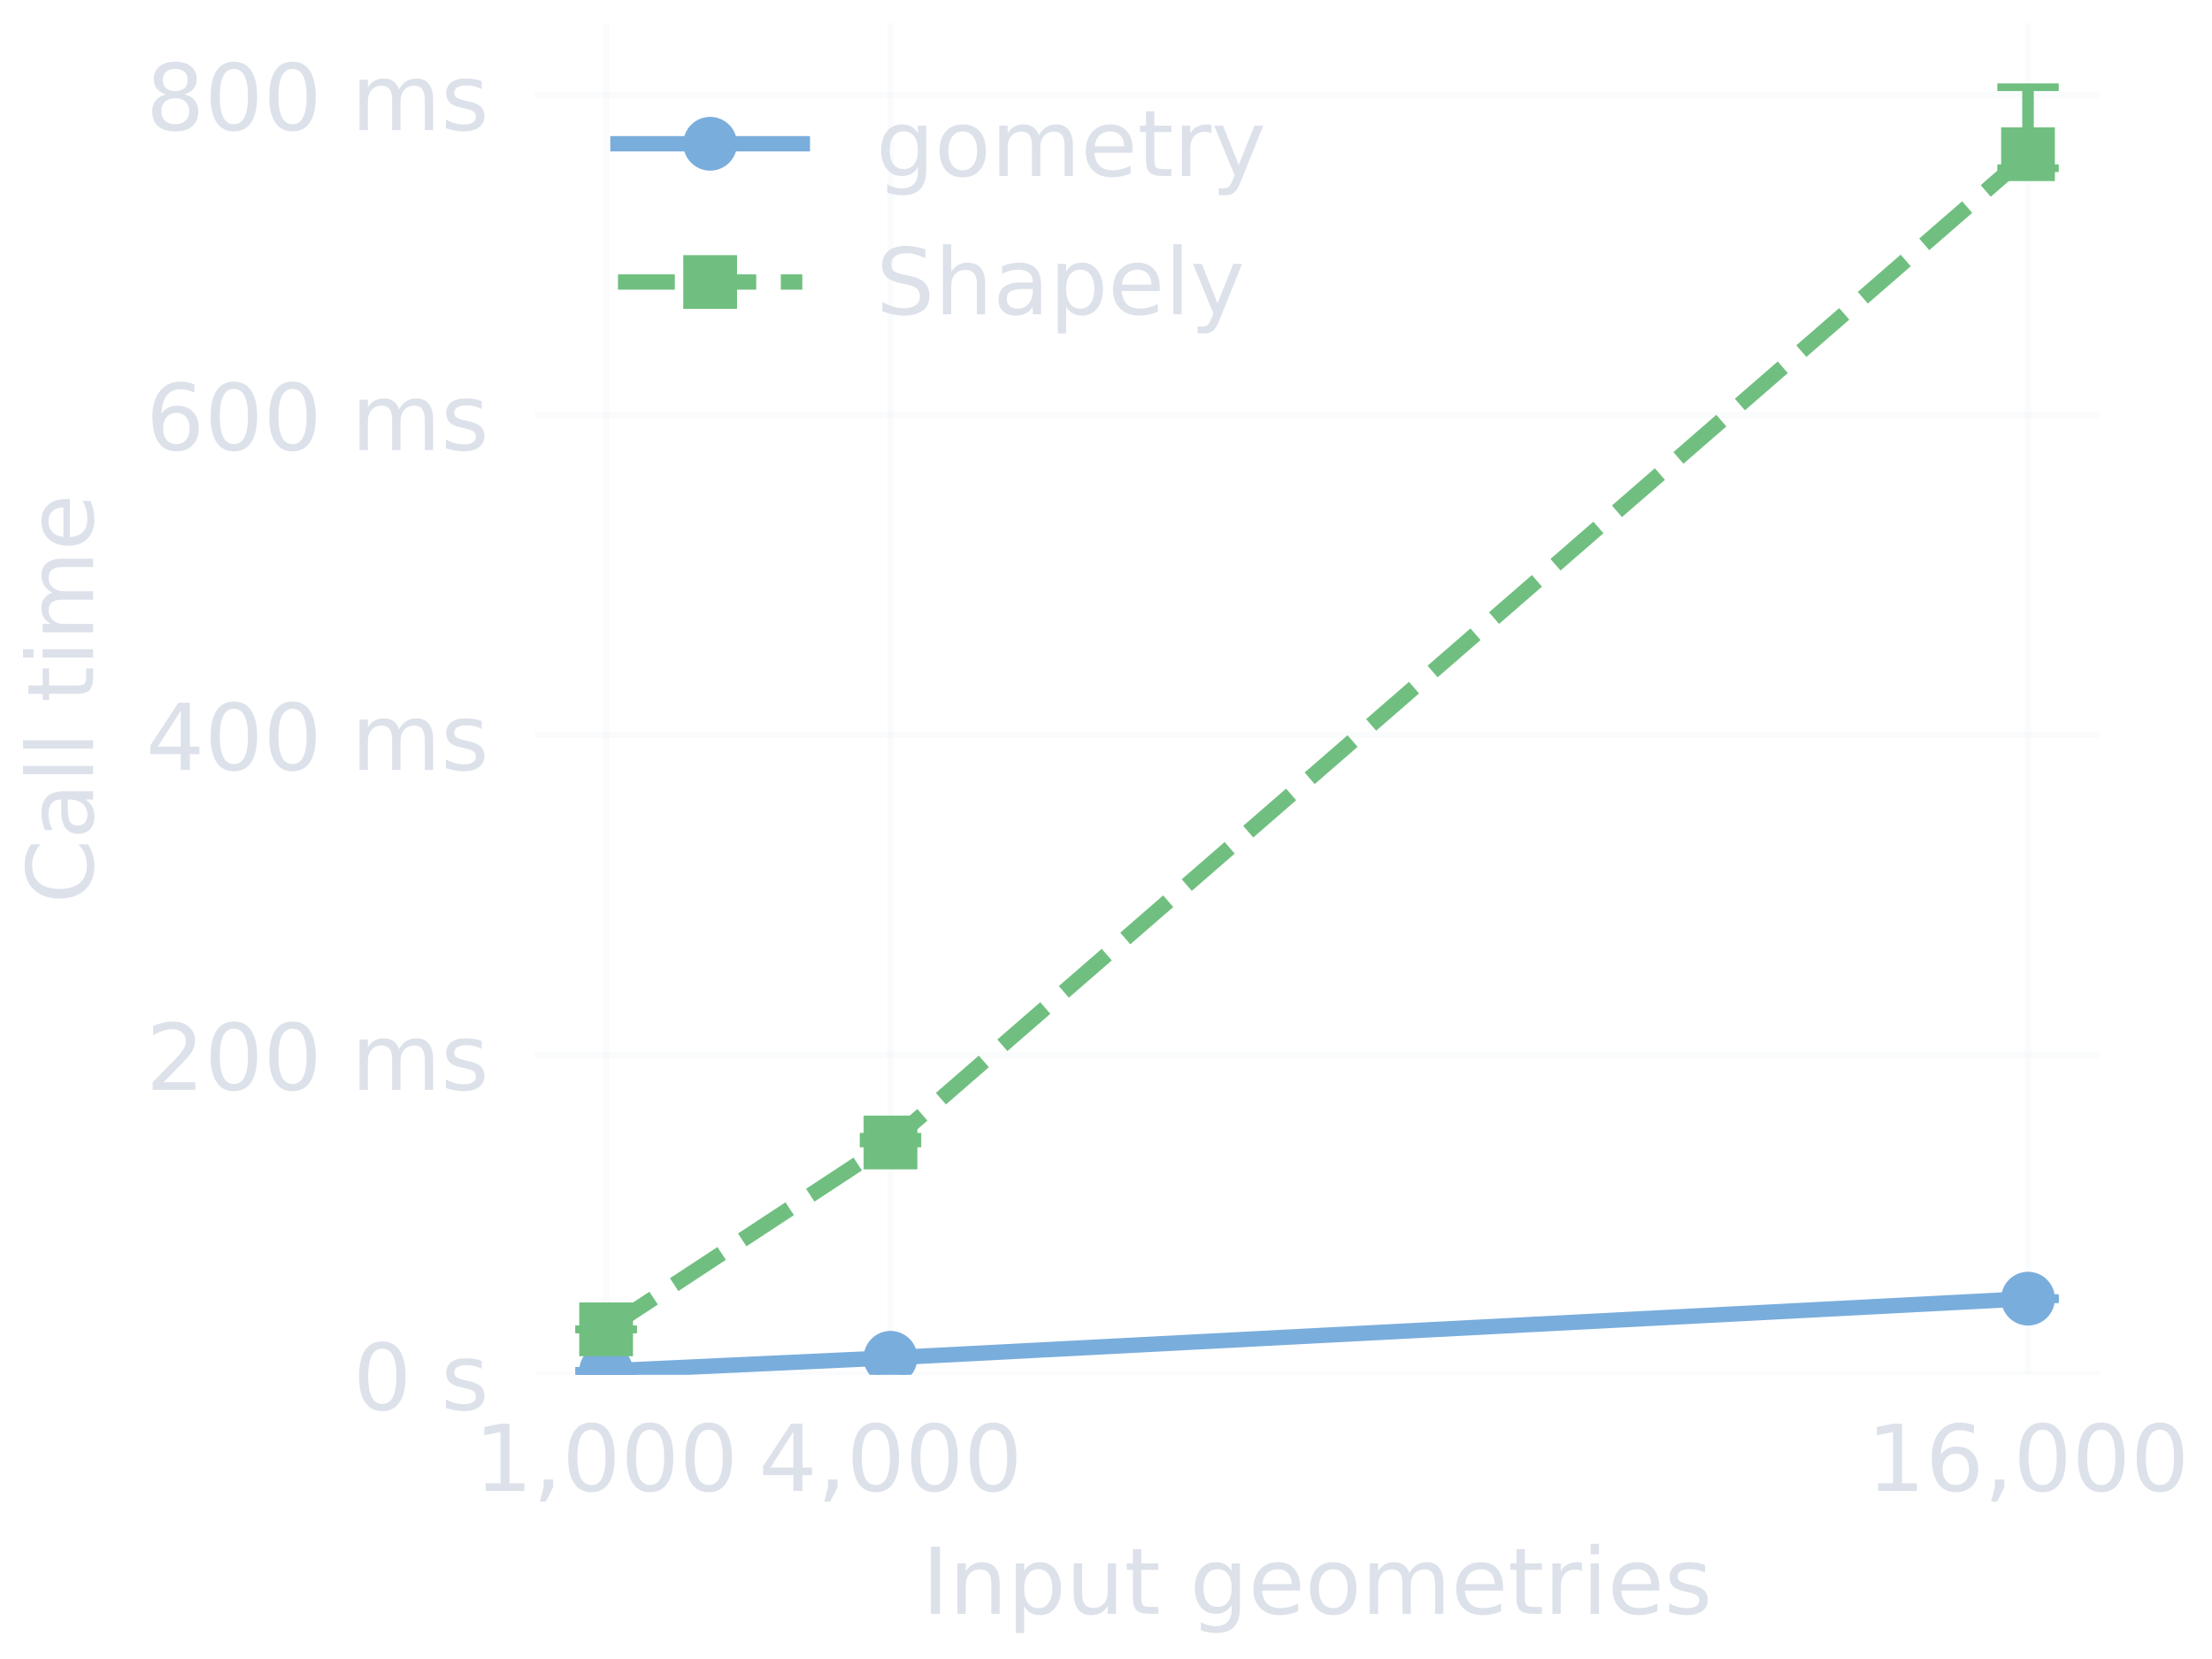
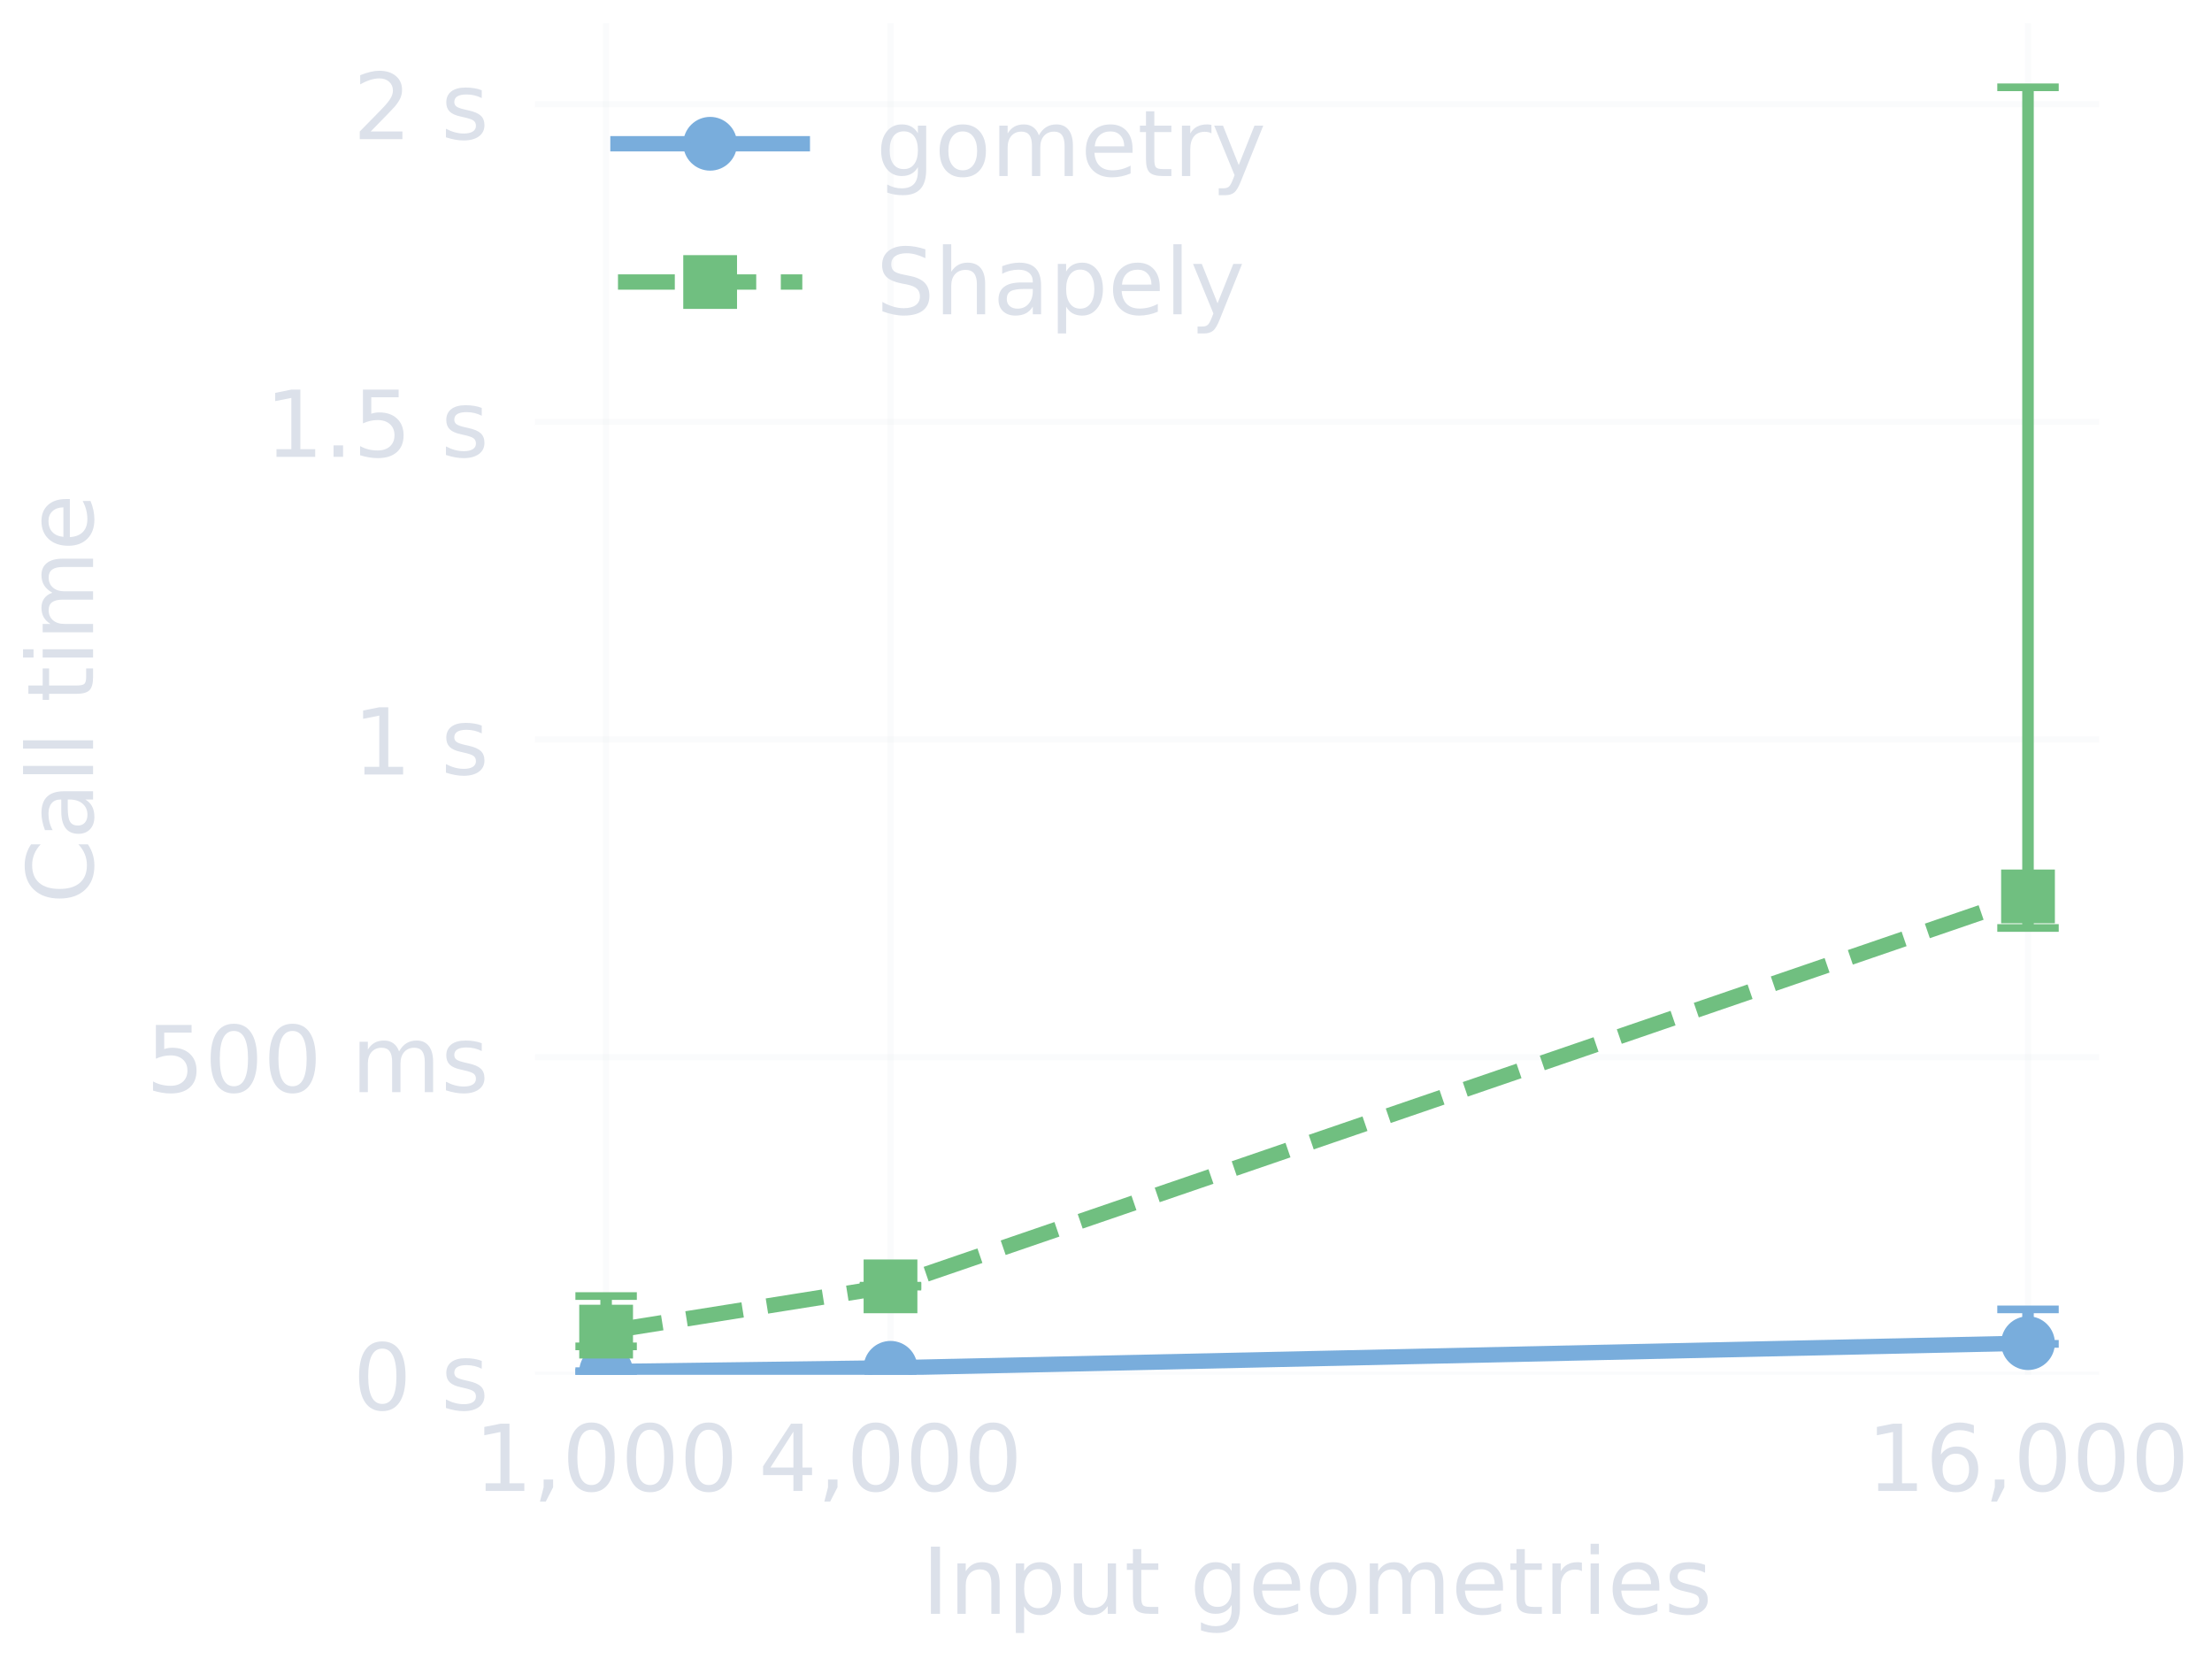
<svg xmlns="http://www.w3.org/2000/svg" xmlns:xlink="http://www.w3.org/1999/xlink" width="288pt" height="216pt" viewBox="0 0 288 216" version="1.1">
  <defs>
    <style type="text/css">*{stroke-linejoin: round; stroke-linecap: butt}</style>
  </defs>
  <g id="figure_1">
    <g id="patch_1">
      <path d="M 0 216 L 288 216 L 288 0 L 0 0 L 0 216 z " style="fill: none" />
    </g>
    <g id="axes_1">
      <g id="patch_2">
        <path d="M 69.66 178.999 L 273.3 178.999 L 273.3 3 L 69.66 3 L 69.66 178.999 z " style="fill: none" />
      </g>
      <g id="matplotlib.axis_1">
        <g id="xtick_1">
          <g id="line2d_1">
            <path d="M 78.916 178.999 L 78.916 3 " clip-path="url(#p5478504108)" style="fill: none; stroke: #dce1ea; stroke-opacity: 0.16; stroke-width: 0.8; stroke-linecap: square" />
          </g>
          <g id="line2d_2" />
          <g id="text_1">
            <g style="fill: #dce1ea" transform="translate(61.73944 194.116) scale(0.12 -0.12)">
              <defs>
                <path id="DejaVuSans-14" d="M 794 531 L 1825 531 L 1825 4091 L 703 3866 L 703 4441 L 1819 4666 L 2450 4666 L 2450 531 L 3481 531 L 3481 0 L 794 0 L 794 531 z " transform="scale(0.015625)" />
                <path id="DejaVuSans-f" d="M 750 794 L 1409 794 L 1409 256 L 897 -744 L 494 -744 L 750 256 L 750 794 z " transform="scale(0.015625)" />
                <path id="DejaVuSans-13" d="M 2034 4250 Q 1547 4250 1301 3770 Q 1056 3291 1056 2328 Q 1056 1369 1301 889 Q 1547 409 2034 409 Q 2525 409 2770 889 Q 3016 1369 3016 2328 Q 3016 3291 2770 3770 Q 2525 4250 2034 4250 z M 2034 4750 Q 2819 4750 3233 4129 Q 3647 3509 3647 2328 Q 3647 1150 3233 529 Q 2819 -91 2034 -91 Q 1250 -91 836 529 Q 422 1150 422 2328 Q 422 3509 836 4129 Q 1250 4750 2034 4750 z " transform="scale(0.015625)" />
              </defs>
              <use xlink:href="#DejaVuSans-14" />
              <use xlink:href="#DejaVuSans-f" transform="translate(63.625 0)" />
              <use xlink:href="#DejaVuSans-13" transform="translate(95.40625 0)" />
              <use xlink:href="#DejaVuSans-13" transform="translate(159.0312 0)" />
              <use xlink:href="#DejaVuSans-13" transform="translate(222.6562 0)" />
            </g>
          </g>
        </g>
        <g id="xtick_2">
          <g id="line2d_3">
            <path d="M 115.942 178.999 L 115.942 3 " clip-path="url(#p5478504108)" style="fill: none; stroke: #dce1ea; stroke-opacity: 0.16; stroke-width: 0.8; stroke-linecap: square" />
          </g>
          <g id="line2d_4" />
          <g id="text_2">
            <g style="fill: #dce1ea" transform="translate(98.76498 194.116) scale(0.12 -0.12)">
              <defs>
                <path id="DejaVuSans-17" d="M 2419 4116 L 825 1625 L 2419 1625 L 2419 4116 z M 2253 4666 L 3047 4666 L 3047 1625 L 3713 1625 L 3713 1100 L 3047 1100 L 3047 0 L 2419 0 L 2419 1100 L 313 1100 L 313 1709 L 2253 4666 z " transform="scale(0.015625)" />
              </defs>
              <use xlink:href="#DejaVuSans-17" />
              <use xlink:href="#DejaVuSans-f" transform="translate(63.625 0)" />
              <use xlink:href="#DejaVuSans-13" transform="translate(95.40625 0)" />
              <use xlink:href="#DejaVuSans-13" transform="translate(159.0312 0)" />
              <use xlink:href="#DejaVuSans-13" transform="translate(222.6562 0)" />
            </g>
          </g>
        </g>
        <g id="xtick_3">
          <g id="line2d_5">
            <path d="M 264.044 178.999 L 264.044 3 " clip-path="url(#p5478504108)" style="fill: none; stroke: #dce1ea; stroke-opacity: 0.16; stroke-width: 0.8; stroke-linecap: square" />
          </g>
          <g id="line2d_6" />
          <g id="text_3">
            <g style="fill: #dce1ea" transform="translate(243.0497 194.116) scale(0.12 -0.12)">
              <defs>
                <path id="DejaVuSans-19" d="M 2113 2584 Q 1688 2584 1439 2293 Q 1191 2003 1191 1497 Q 1191 994 1439 701 Q 1688 409 2113 409 Q 2538 409 2786 701 Q 3034 994 3034 1497 Q 3034 2003 2786 2293 Q 2538 2584 2113 2584 z M 3366 4563 L 3366 3988 Q 3128 4100 2886 4159 Q 2644 4219 2406 4219 Q 1781 4219 1451 3797 Q 1122 3375 1075 2522 Q 1259 2794 1537 2939 Q 1816 3084 2150 3084 Q 2853 3084 3261 2657 Q 3669 2231 3669 1497 Q 3669 778 3244 343 Q 2819 -91 2113 -91 Q 1303 -91 875 529 Q 447 1150 447 2328 Q 447 3434 972 4092 Q 1497 4750 2381 4750 Q 2619 4750 2861 4703 Q 3103 4656 3366 4563 z " transform="scale(0.015625)" />
              </defs>
              <use xlink:href="#DejaVuSans-14" />
              <use xlink:href="#DejaVuSans-19" transform="translate(63.625 0)" />
              <use xlink:href="#DejaVuSans-f" transform="translate(127.25 0)" />
              <use xlink:href="#DejaVuSans-13" transform="translate(159.0312 0)" />
              <use xlink:href="#DejaVuSans-13" transform="translate(222.6562 0)" />
              <use xlink:href="#DejaVuSans-13" transform="translate(286.2812 0)" />
            </g>
          </g>
        </g>
        <g id="text_4">
          <g style="fill: #dce1ea" transform="translate(120.0255 210.1169) scale(0.12 -0.12)">
            <defs>
              <path id="DejaVuSans-2c" d="M 628 4666 L 1259 4666 L 1259 0 L 628 0 L 628 4666 z " transform="scale(0.015625)" />
              <path id="DejaVuSans-51" d="M 3513 2113 L 3513 0 L 2938 0 L 2938 2094 Q 2938 2591 2744 2837 Q 2550 3084 2163 3084 Q 1697 3084 1428 2787 Q 1159 2491 1159 1978 L 1159 0 L 581 0 L 581 3500 L 1159 3500 L 1159 2956 Q 1366 3272 1645 3428 Q 1925 3584 2291 3584 Q 2894 3584 3203 3211 Q 3513 2838 3513 2113 z " transform="scale(0.015625)" />
              <path id="DejaVuSans-53" d="M 1159 525 L 1159 -1331 L 581 -1331 L 581 3500 L 1159 3500 L 1159 2969 Q 1341 3281 1617 3432 Q 1894 3584 2278 3584 Q 2916 3584 3314 3078 Q 3713 2572 3713 1747 Q 3713 922 3314 415 Q 2916 -91 2278 -91 Q 1894 -91 1617 61 Q 1341 213 1159 525 z M 3116 1747 Q 3116 2381 2855 2742 Q 2594 3103 2138 3103 Q 1681 3103 1420 2742 Q 1159 2381 1159 1747 Q 1159 1113 1420 752 Q 1681 391 2138 391 Q 2594 391 2855 752 Q 3116 1113 3116 1747 z " transform="scale(0.015625)" />
              <path id="DejaVuSans-58" d="M 544 1381 L 544 3500 L 1119 3500 L 1119 1403 Q 1119 906 1312 657 Q 1506 409 1894 409 Q 2359 409 2629 706 Q 2900 1003 2900 1516 L 2900 3500 L 3475 3500 L 3475 0 L 2900 0 L 2900 538 Q 2691 219 2414 64 Q 2138 -91 1772 -91 Q 1169 -91 856 284 Q 544 659 544 1381 z M 1991 3584 L 1991 3584 z " transform="scale(0.015625)" />
              <path id="DejaVuSans-57" d="M 1172 4494 L 1172 3500 L 2356 3500 L 2356 3053 L 1172 3053 L 1172 1153 Q 1172 725 1289 603 Q 1406 481 1766 481 L 2356 481 L 2356 0 L 1766 0 Q 1100 0 847 248 Q 594 497 594 1153 L 594 3053 L 172 3053 L 172 3500 L 594 3500 L 594 4494 L 1172 4494 z " transform="scale(0.015625)" />
              <path id="DejaVuSans-3" transform="scale(0.015625)" />
              <path id="DejaVuSans-4a" d="M 2906 1791 Q 2906 2416 2648 2759 Q 2391 3103 1925 3103 Q 1463 3103 1205 2759 Q 947 2416 947 1791 Q 947 1169 1205 825 Q 1463 481 1925 481 Q 2391 481 2648 825 Q 2906 1169 2906 1791 z M 3481 434 Q 3481 -459 3084 -895 Q 2688 -1331 1869 -1331 Q 1566 -1331 1297 -1286 Q 1028 -1241 775 -1147 L 775 -588 Q 1028 -725 1275 -790 Q 1522 -856 1778 -856 Q 2344 -856 2625 -561 Q 2906 -266 2906 331 L 2906 616 Q 2728 306 2450 153 Q 2172 0 1784 0 Q 1141 0 747 490 Q 353 981 353 1791 Q 353 2603 747 3093 Q 1141 3584 1784 3584 Q 2172 3584 2450 3431 Q 2728 3278 2906 2969 L 2906 3500 L 3481 3500 L 3481 434 z " transform="scale(0.015625)" />
              <path id="DejaVuSans-48" d="M 3597 1894 L 3597 1613 L 953 1613 Q 991 1019 1311 708 Q 1631 397 2203 397 Q 2534 397 2845 478 Q 3156 559 3463 722 L 3463 178 Q 3153 47 2828 -22 Q 2503 -91 2169 -91 Q 1331 -91 842 396 Q 353 884 353 1716 Q 353 2575 817 3079 Q 1281 3584 2069 3584 Q 2775 3584 3186 3129 Q 3597 2675 3597 1894 z M 3022 2063 Q 3016 2534 2758 2815 Q 2500 3097 2075 3097 Q 1594 3097 1305 2825 Q 1016 2553 972 2059 L 3022 2063 z " transform="scale(0.015625)" />
              <path id="DejaVuSans-52" d="M 1959 3097 Q 1497 3097 1228 2736 Q 959 2375 959 1747 Q 959 1119 1226 758 Q 1494 397 1959 397 Q 2419 397 2687 759 Q 2956 1122 2956 1747 Q 2956 2369 2687 2733 Q 2419 3097 1959 3097 z M 1959 3584 Q 2709 3584 3137 3096 Q 3566 2609 3566 1747 Q 3566 888 3137 398 Q 2709 -91 1959 -91 Q 1206 -91 779 398 Q 353 888 353 1747 Q 353 2609 779 3096 Q 1206 3584 1959 3584 z " transform="scale(0.015625)" />
              <path id="DejaVuSans-50" d="M 3328 2828 Q 3544 3216 3844 3400 Q 4144 3584 4550 3584 Q 5097 3584 5394 3201 Q 5691 2819 5691 2113 L 5691 0 L 5113 0 L 5113 2094 Q 5113 2597 4934 2840 Q 4756 3084 4391 3084 Q 3944 3084 3684 2787 Q 3425 2491 3425 1978 L 3425 0 L 2847 0 L 2847 2094 Q 2847 2600 2669 2842 Q 2491 3084 2119 3084 Q 1678 3084 1418 2786 Q 1159 2488 1159 1978 L 1159 0 L 581 0 L 581 3500 L 1159 3500 L 1159 2956 Q 1356 3278 1631 3431 Q 1906 3584 2284 3584 Q 2666 3584 2933 3390 Q 3200 3197 3328 2828 z " transform="scale(0.015625)" />
              <path id="DejaVuSans-55" d="M 2631 2963 Q 2534 3019 2420 3045 Q 2306 3072 2169 3072 Q 1681 3072 1420 2755 Q 1159 2438 1159 1844 L 1159 0 L 581 0 L 581 3500 L 1159 3500 L 1159 2956 Q 1341 3275 1631 3429 Q 1922 3584 2338 3584 Q 2397 3584 2469 3576 Q 2541 3569 2628 3553 L 2631 2963 z " transform="scale(0.015625)" />
              <path id="DejaVuSans-4c" d="M 603 3500 L 1178 3500 L 1178 0 L 603 0 L 603 3500 z M 603 4863 L 1178 4863 L 1178 4134 L 603 4134 L 603 4863 z " transform="scale(0.015625)" />
              <path id="DejaVuSans-56" d="M 2834 3397 L 2834 2853 Q 2591 2978 2328 3040 Q 2066 3103 1784 3103 Q 1356 3103 1142 2972 Q 928 2841 928 2578 Q 928 2378 1081 2264 Q 1234 2150 1697 2047 L 1894 2003 Q 2506 1872 2764 1633 Q 3022 1394 3022 966 Q 3022 478 2636 193 Q 2250 -91 1575 -91 Q 1294 -91 989 -36 Q 684 19 347 128 L 347 722 Q 666 556 975 473 Q 1284 391 1588 391 Q 1994 391 2212 530 Q 2431 669 2431 922 Q 2431 1156 2273 1281 Q 2116 1406 1581 1522 L 1381 1569 Q 847 1681 609 1914 Q 372 2147 372 2553 Q 372 3047 722 3315 Q 1072 3584 1716 3584 Q 2034 3584 2315 3537 Q 2597 3491 2834 3397 z " transform="scale(0.015625)" />
            </defs>
            <use xlink:href="#DejaVuSans-2c" />
            <use xlink:href="#DejaVuSans-51" transform="translate(29.5 0)" />
            <use xlink:href="#DejaVuSans-53" transform="translate(92.875 0)" />
            <use xlink:href="#DejaVuSans-58" transform="translate(156.3594 0)" />
            <use xlink:href="#DejaVuSans-57" transform="translate(219.7344 0)" />
            <use xlink:href="#DejaVuSans-3" transform="translate(258.9375 0)" />
            <use xlink:href="#DejaVuSans-4a" transform="translate(290.7188 0)" />
            <use xlink:href="#DejaVuSans-48" transform="translate(354.2031 0)" />
            <use xlink:href="#DejaVuSans-52" transform="translate(415.7344 0)" />
            <use xlink:href="#DejaVuSans-50" transform="translate(476.9219 0)" />
            <use xlink:href="#DejaVuSans-48" transform="translate(574.3281 0)" />
            <use xlink:href="#DejaVuSans-57" transform="translate(635.8594 0)" />
            <use xlink:href="#DejaVuSans-55" transform="translate(675.0625 0)" />
            <use xlink:href="#DejaVuSans-4c" transform="translate(716.1719 0)" />
            <use xlink:href="#DejaVuSans-48" transform="translate(743.9531 0)" />
            <use xlink:href="#DejaVuSans-56" transform="translate(805.4844 0)" />
          </g>
        </g>
      </g>
      <g id="matplotlib.axis_2">
        <g id="ytick_1">
          <g id="line2d_7">
            <path d="M 69.66 178.999 L 273.3 178.999 " clip-path="url(#p5478504108)" style="fill: none; stroke: #dce1ea; stroke-opacity: 0.16; stroke-width: 0.8; stroke-linecap: square" />
          </g>
          <g id="line2d_8" />
          <g id="text_5">
            <g style="fill: #dce1ea" transform="translate(45.95993 183.5574) scale(0.12 -0.12)">
              <use xlink:href="#DejaVuSans-13" />
              <use xlink:href="#DejaVuSans-3" transform="translate(63.625 0)" />
              <use xlink:href="#DejaVuSans-56" transform="translate(95.40625 0)" />
            </g>
          </g>
        </g>
        <g id="ytick_2">
          <g id="line2d_9">
-             <path d="M 69.66 137.345 L 273.3 137.345 " clip-path="url(#p5478504108)" style="fill: none; stroke: #dce1ea; stroke-opacity: 0.16; stroke-width: 0.8; stroke-linecap: square" />
+             <path d="M 69.66 137.639 L 273.3 137.639 " clip-path="url(#p5478504108)" style="fill: none; stroke: #dce1ea; stroke-opacity: 0.16; stroke-width: 0.8; stroke-linecap: square" />
          </g>
          <g id="line2d_10" />
          <g id="text_6">
-             <g style="fill: #dce1ea" transform="translate(19.00118 141.9033) scale(0.12 -0.12)">
-               <defs>
-                 <path id="DejaVuSans-15" d="M 1228 531 L 3431 531 L 3431 0 L 469 0 L 469 531 Q 828 903 1448 1529 Q 2069 2156 2228 2338 Q 2531 2678 2651 2914 Q 2772 3150 2772 3378 Q 2772 3750 2511 3984 Q 2250 4219 1831 4219 Q 1534 4219 1204 4116 Q 875 4013 500 3803 L 500 4441 Q 881 4594 1212 4672 Q 1544 4750 1819 4750 Q 2544 4750 2975 4387 Q 3406 4025 3406 3419 Q 3406 3131 3298 2873 Q 3191 2616 2906 2266 Q 2828 2175 2409 1742 Q 1991 1309 1228 531 z " transform="scale(0.015625)" />
-               </defs>
-               <use xlink:href="#DejaVuSans-15" />
+             <g style="fill: #dce1ea" transform="translate(19.00118 142.1975) scale(0.12 -0.12)">
+               <defs>
+                 <path id="DejaVuSans-18" d="M 691 4666 L 3169 4666 L 3169 4134 L 1269 4134 L 1269 2991 Q 1406 3038 1543 3061 Q 1681 3084 1819 3084 Q 2600 3084 3056 2656 Q 3513 2228 3513 1497 Q 3513 744 3044 326 Q 2575 -91 1722 -91 Q 1428 -91 1123 -41 Q 819 9 494 109 L 494 744 Q 775 591 1075 516 Q 1375 441 1709 441 Q 2250 441 2565 725 Q 2881 1009 2881 1497 Q 2881 1984 2565 2268 Q 2250 2553 1709 2553 Q 1456 2553 1204 2497 Q 953 2441 691 2322 L 691 4666 z " transform="scale(0.015625)" />
+               </defs>
+               <use xlink:href="#DejaVuSans-18" />
              <use xlink:href="#DejaVuSans-13" transform="translate(63.625 0)" />
              <use xlink:href="#DejaVuSans-13" transform="translate(127.25 0)" />
              <use xlink:href="#DejaVuSans-3" transform="translate(190.875 0)" />
              <use xlink:href="#DejaVuSans-50" transform="translate(222.6562 0)" />
              <use xlink:href="#DejaVuSans-56" transform="translate(320.0625 0)" />
            </g>
          </g>
        </g>
        <g id="ytick_3">
          <g id="line2d_11">
-             <path d="M 69.66 95.691 L 273.3 95.691 " clip-path="url(#p5478504108)" style="fill: none; stroke: #dce1ea; stroke-opacity: 0.16; stroke-width: 0.8; stroke-linecap: square" />
+             <path d="M 69.66 96.279 L 273.3 96.279 " clip-path="url(#p5478504108)" style="fill: none; stroke: #dce1ea; stroke-opacity: 0.16; stroke-width: 0.8; stroke-linecap: square" />
          </g>
          <g id="line2d_12" />
          <g id="text_7">
-             <g style="fill: #dce1ea" transform="translate(19.00118 100.2491) scale(0.12 -0.12)">
-               <use xlink:href="#DejaVuSans-17" />
-               <use xlink:href="#DejaVuSans-13" transform="translate(63.625 0)" />
-               <use xlink:href="#DejaVuSans-13" transform="translate(127.25 0)" />
-               <use xlink:href="#DejaVuSans-3" transform="translate(190.875 0)" />
-               <use xlink:href="#DejaVuSans-50" transform="translate(222.6562 0)" />
-               <use xlink:href="#DejaVuSans-56" transform="translate(320.0625 0)" />
+             <g style="fill: #dce1ea" transform="translate(45.95993 100.8377) scale(0.12 -0.12)">
+               <use xlink:href="#DejaVuSans-14" />
+               <use xlink:href="#DejaVuSans-3" transform="translate(63.625 0)" />
+               <use xlink:href="#DejaVuSans-56" transform="translate(95.40625 0)" />
            </g>
          </g>
        </g>
        <g id="ytick_4">
          <g id="line2d_13">
-             <path d="M 69.66 54.036 L 273.3 54.036 " clip-path="url(#p5478504108)" style="fill: none; stroke: #dce1ea; stroke-opacity: 0.16; stroke-width: 0.8; stroke-linecap: square" />
+             <path d="M 69.66 54.919 L 273.3 54.919 " clip-path="url(#p5478504108)" style="fill: none; stroke: #dce1ea; stroke-opacity: 0.16; stroke-width: 0.8; stroke-linecap: square" />
          </g>
          <g id="line2d_14" />
          <g id="text_8">
-             <g style="fill: #dce1ea" transform="translate(19.00118 58.59493) scale(0.12 -0.12)">
-               <use xlink:href="#DejaVuSans-19" />
-               <use xlink:href="#DejaVuSans-13" transform="translate(63.625 0)" />
-               <use xlink:href="#DejaVuSans-13" transform="translate(127.25 0)" />
-               <use xlink:href="#DejaVuSans-3" transform="translate(190.875 0)" />
-               <use xlink:href="#DejaVuSans-50" transform="translate(222.6562 0)" />
-               <use xlink:href="#DejaVuSans-56" transform="translate(320.0625 0)" />
+             <g style="fill: #dce1ea" transform="translate(34.51118 59.47777) scale(0.12 -0.12)">
+               <defs>
+                 <path id="DejaVuSans-11" d="M 684 794 L 1344 794 L 1344 0 L 684 0 L 684 794 z " transform="scale(0.015625)" />
+               </defs>
+               <use xlink:href="#DejaVuSans-14" />
+               <use xlink:href="#DejaVuSans-11" transform="translate(63.625 0)" />
+               <use xlink:href="#DejaVuSans-18" transform="translate(95.40625 0)" />
+               <use xlink:href="#DejaVuSans-3" transform="translate(159.0312 0)" />
+               <use xlink:href="#DejaVuSans-56" transform="translate(190.8125 0)" />
            </g>
          </g>
        </g>
        <g id="ytick_5">
          <g id="line2d_15">
-             <path d="M 69.66 12.382 L 273.3 12.382 " clip-path="url(#p5478504108)" style="fill: none; stroke: #dce1ea; stroke-opacity: 0.16; stroke-width: 0.8; stroke-linecap: square" />
+             <path d="M 69.66 13.559 L 273.3 13.559 " clip-path="url(#p5478504108)" style="fill: none; stroke: #dce1ea; stroke-opacity: 0.16; stroke-width: 0.8; stroke-linecap: square" />
          </g>
          <g id="line2d_16" />
          <g id="text_9">
-             <g style="fill: #dce1ea" transform="translate(19.00118 16.94077) scale(0.12 -0.12)">
-               <defs>
-                 <path id="DejaVuSans-1b" d="M 2034 2216 Q 1584 2216 1326 1975 Q 1069 1734 1069 1313 Q 1069 891 1326 650 Q 1584 409 2034 409 Q 2484 409 2743 651 Q 3003 894 3003 1313 Q 3003 1734 2745 1975 Q 2488 2216 2034 2216 z M 1403 2484 Q 997 2584 770 2862 Q 544 3141 544 3541 Q 544 4100 942 4425 Q 1341 4750 2034 4750 Q 2731 4750 3128 4425 Q 3525 4100 3525 3541 Q 3525 3141 3298 2862 Q 3072 2584 2669 2484 Q 3125 2378 3379 2068 Q 3634 1759 3634 1313 Q 3634 634 3220 271 Q 2806 -91 2034 -91 Q 1263 -91 848 271 Q 434 634 434 1313 Q 434 1759 690 2068 Q 947 2378 1403 2484 z M 1172 3481 Q 1172 3119 1398 2916 Q 1625 2713 2034 2713 Q 2441 2713 2670 2916 Q 2900 3119 2900 3481 Q 2900 3844 2670 4047 Q 2441 4250 2034 4250 Q 1625 4250 1398 4047 Q 1172 3844 1172 3481 z " transform="scale(0.015625)" />
-               </defs>
-               <use xlink:href="#DejaVuSans-1b" />
-               <use xlink:href="#DejaVuSans-13" transform="translate(63.625 0)" />
-               <use xlink:href="#DejaVuSans-13" transform="translate(127.25 0)" />
-               <use xlink:href="#DejaVuSans-3" transform="translate(190.875 0)" />
-               <use xlink:href="#DejaVuSans-50" transform="translate(222.6562 0)" />
-               <use xlink:href="#DejaVuSans-56" transform="translate(320.0625 0)" />
+             <g style="fill: #dce1ea" transform="translate(45.95993 18.11789) scale(0.12 -0.12)">
+               <defs>
+                 <path id="DejaVuSans-15" d="M 1228 531 L 3431 531 L 3431 0 L 469 0 L 469 531 Q 828 903 1448 1529 Q 2069 2156 2228 2338 Q 2531 2678 2651 2914 Q 2772 3150 2772 3378 Q 2772 3750 2511 3984 Q 2250 4219 1831 4219 Q 1534 4219 1204 4116 Q 875 4013 500 3803 L 500 4441 Q 881 4594 1212 4672 Q 1544 4750 1819 4750 Q 2544 4750 2975 4387 Q 3406 4025 3406 3419 Q 3406 3131 3298 2873 Q 3191 2616 2906 2266 Q 2828 2175 2409 1742 Q 1991 1309 1228 531 z " transform="scale(0.015625)" />
+               </defs>
+               <use xlink:href="#DejaVuSans-15" />
+               <use xlink:href="#DejaVuSans-3" transform="translate(63.625 0)" />
+               <use xlink:href="#DejaVuSans-56" transform="translate(95.40625 0)" />
            </g>
          </g>
        </g>
        <g id="text_10">
          <g style="fill: #dce1ea" transform="translate(12.11837 117.662) rotate(-90) scale(0.12 -0.12)">
            <defs>
              <path id="DejaVuSans-26" d="M 4122 4306 L 4122 3641 Q 3803 3938 3442 4084 Q 3081 4231 2675 4231 Q 1875 4231 1450 3742 Q 1025 3253 1025 2328 Q 1025 1406 1450 917 Q 1875 428 2675 428 Q 3081 428 3442 575 Q 3803 722 4122 1019 L 4122 359 Q 3791 134 3420 21 Q 3050 -91 2638 -91 Q 1578 -91 968 557 Q 359 1206 359 2328 Q 359 3453 968 4101 Q 1578 4750 2638 4750 Q 3056 4750 3426 4639 Q 3797 4528 4122 4306 z " transform="scale(0.015625)" />
              <path id="DejaVuSans-44" d="M 2194 1759 Q 1497 1759 1228 1600 Q 959 1441 959 1056 Q 959 750 1161 570 Q 1363 391 1709 391 Q 2188 391 2477 730 Q 2766 1069 2766 1631 L 2766 1759 L 2194 1759 z M 3341 1997 L 3341 0 L 2766 0 L 2766 531 Q 2569 213 2275 61 Q 1981 -91 1556 -91 Q 1019 -91 701 211 Q 384 513 384 1019 Q 384 1609 779 1909 Q 1175 2209 1959 2209 L 2766 2209 L 2766 2266 Q 2766 2663 2505 2880 Q 2244 3097 1772 3097 Q 1472 3097 1187 3025 Q 903 2953 641 2809 L 641 3341 Q 956 3463 1253 3523 Q 1550 3584 1831 3584 Q 2591 3584 2966 3190 Q 3341 2797 3341 1997 z " transform="scale(0.015625)" />
              <path id="DejaVuSans-4f" d="M 603 4863 L 1178 4863 L 1178 0 L 603 0 L 603 4863 z " transform="scale(0.015625)" />
            </defs>
            <use xlink:href="#DejaVuSans-26" />
            <use xlink:href="#DejaVuSans-44" transform="translate(69.82812 0)" />
            <use xlink:href="#DejaVuSans-4f" transform="translate(131.1094 0)" />
            <use xlink:href="#DejaVuSans-4f" transform="translate(158.8906 0)" />
            <use xlink:href="#DejaVuSans-3" transform="translate(186.6719 0)" />
            <use xlink:href="#DejaVuSans-57" transform="translate(218.4531 0)" />
            <use xlink:href="#DejaVuSans-4c" transform="translate(257.6562 0)" />
            <use xlink:href="#DejaVuSans-50" transform="translate(285.4375 0)" />
            <use xlink:href="#DejaVuSans-48" transform="translate(382.8438 0)" />
          </g>
        </g>
      </g>
      <g id="line2d_17">
-         <path d="M 78.916 178.496 L 115.942 176.783 L 264.044 169.085 " clip-path="url(#p5478504108)" style="fill: none; stroke: #79addc; stroke-width: 2; stroke-linecap: square" />
+         <path d="M 78.916 178.578 L 115.942 178.088 L 264.044 174.877 " clip-path="url(#p5478504108)" style="fill: none; stroke: #79addc; stroke-width: 2; stroke-linecap: square" />
        <defs>
          <path id="mc495885b15" d="M 0 3 C 0.796 3 1.559 2.684 2.121 2.121 C 2.684 1.559 3 0.796 3 0 C 3 -0.796 2.684 -1.559 2.121 -2.121 C 1.559 -2.684 0.796 -3 0 -3 C -0.796 -3 -1.559 -2.684 -2.121 -2.121 C -2.684 -1.559 -3 -0.796 -3 0 C -3 0.796 -2.684 1.559 -2.121 2.121 C -1.559 2.684 -0.796 3 0 3 z " style="stroke: #79addc" />
        </defs>
        <g clip-path="url(#p5478504108)">
-           <use xlink:href="#mc495885b15" x="78.916" y="178.496" style="fill: #79addc; stroke: #79addc" />
-           <use xlink:href="#mc495885b15" x="115.942" y="176.783" style="fill: #79addc; stroke: #79addc" />
-           <use xlink:href="#mc495885b15" x="264.044" y="169.085" style="fill: #79addc; stroke: #79addc" />
+           <use xlink:href="#mc495885b15" x="78.916" y="178.578" style="fill: #79addc; stroke: #79addc" />
+           <use xlink:href="#mc495885b15" x="115.942" y="178.088" style="fill: #79addc; stroke: #79addc" />
+           <use xlink:href="#mc495885b15" x="264.044" y="174.877" style="fill: #79addc; stroke: #79addc" />
        </g>
      </g>
      <g id="line2d_18">
-         <path d="M 78.916 173.079 L 115.942 148.75 L 264.044 20.078 " clip-path="url(#p5478504108)" style="fill: none; stroke-dasharray: 7.4,3.2; stroke-dashoffset: 0; stroke: #70bf80; stroke-width: 2" />
+         <path d="M 78.916 173.376 L 115.942 167.482 L 264.044 116.712 " clip-path="url(#p5478504108)" style="fill: none; stroke-dasharray: 7.4,3.2; stroke-dashoffset: 0; stroke: #70bf80; stroke-width: 2" />
        <defs>
          <path id="m3add8ec235" d="M -3 3 L 3 3 L 3 -3 L -3 -3 z " style="stroke: #70bf80; stroke-linejoin: miter" />
        </defs>
        <g clip-path="url(#p5478504108)">
-           <use xlink:href="#m3add8ec235" x="78.916" y="173.079" style="fill: #70bf80; stroke: #70bf80; stroke-linejoin: miter" />
-           <use xlink:href="#m3add8ec235" x="115.942" y="148.75" style="fill: #70bf80; stroke: #70bf80; stroke-linejoin: miter" />
-           <use xlink:href="#m3add8ec235" x="264.044" y="20.078" style="fill: #70bf80; stroke: #70bf80; stroke-linejoin: miter" />
+           <use xlink:href="#m3add8ec235" x="78.916" y="173.376" style="fill: #70bf80; stroke: #70bf80; stroke-linejoin: miter" />
+           <use xlink:href="#m3add8ec235" x="115.942" y="167.482" style="fill: #70bf80; stroke: #70bf80; stroke-linejoin: miter" />
+           <use xlink:href="#m3add8ec235" x="264.044" y="116.712" style="fill: #70bf80; stroke: #70bf80; stroke-linejoin: miter" />
        </g>
      </g>
      <g id="LineCollection_1">
-         <path d="M 78.916 178.503 L 78.916 178.476 " clip-path="url(#p5478504108)" style="fill: none; stroke: #79addc; stroke-width: 1.5" />
+         <path d="M 78.916 178.708 L 78.916 178.524 " clip-path="url(#p5478504108)" style="fill: none; stroke: #79addc; stroke-width: 1.5" />
      </g>
      <g id="line2d_19">
        <defs>
          <path id="m60857985ae" d="M 4 0 L -4 -0 " style="stroke: #79addc" />
        </defs>
        <g clip-path="url(#p5478504108)">
-           <use xlink:href="#m60857985ae" x="78.916" y="178.503" style="fill: #79addc; stroke: #79addc" />
+           <use xlink:href="#m60857985ae" x="78.916" y="178.708" style="fill: #79addc; stroke: #79addc" />
        </g>
      </g>
      <g id="line2d_20">
        <g clip-path="url(#p5478504108)">
-           <use xlink:href="#m60857985ae" x="78.916" y="178.476" style="fill: #79addc; stroke: #79addc" />
+           <use xlink:href="#m60857985ae" x="78.916" y="178.524" style="fill: #79addc; stroke: #79addc" />
        </g>
      </g>
      <g id="LineCollection_2">
-         <path d="M 115.942 176.813 L 115.942 176.73 " clip-path="url(#p5478504108)" style="fill: none; stroke: #79addc; stroke-width: 1.5" />
+         <path d="M 115.942 178.112 L 115.942 178.075 " clip-path="url(#p5478504108)" style="fill: none; stroke: #79addc; stroke-width: 1.5" />
      </g>
      <g id="line2d_21">
        <g clip-path="url(#p5478504108)">
-           <use xlink:href="#m60857985ae" x="115.942" y="176.813" style="fill: #79addc; stroke: #79addc" />
+           <use xlink:href="#m60857985ae" x="115.942" y="178.112" style="fill: #79addc; stroke: #79addc" />
        </g>
      </g>
      <g id="line2d_22">
        <g clip-path="url(#p5478504108)">
-           <use xlink:href="#m60857985ae" x="115.942" y="176.73" style="fill: #79addc; stroke: #79addc" />
+           <use xlink:href="#m60857985ae" x="115.942" y="178.075" style="fill: #79addc; stroke: #79addc" />
        </g>
      </g>
      <g id="LineCollection_3">
-         <path d="M 264.044 169.168 L 264.044 169.004 " clip-path="url(#p5478504108)" style="fill: none; stroke: #79addc; stroke-width: 1.5" />
+         <path d="M 264.044 174.97 L 264.044 170.48 " clip-path="url(#p5478504108)" style="fill: none; stroke: #79addc; stroke-width: 1.5" />
      </g>
      <g id="line2d_23">
        <g clip-path="url(#p5478504108)">
-           <use xlink:href="#m60857985ae" x="264.044" y="169.168" style="fill: #79addc; stroke: #79addc" />
+           <use xlink:href="#m60857985ae" x="264.044" y="174.97" style="fill: #79addc; stroke: #79addc" />
        </g>
      </g>
      <g id="line2d_24">
        <g clip-path="url(#p5478504108)">
-           <use xlink:href="#m60857985ae" x="264.044" y="169.004" style="fill: #79addc; stroke: #79addc" />
+           <use xlink:href="#m60857985ae" x="264.044" y="170.48" style="fill: #79addc; stroke: #79addc" />
        </g>
      </g>
      <g id="LineCollection_4">
-         <path d="M 78.916 173.094 L 78.916 173.072 " clip-path="url(#p5478504108)" style="fill: none; stroke: #70bf80; stroke-width: 1.5" />
+         <path d="M 78.916 175.295 L 78.916 168.744 " clip-path="url(#p5478504108)" style="fill: none; stroke: #70bf80; stroke-width: 1.5" />
      </g>
      <g id="line2d_25">
        <defs>
          <path id="m3a4c5e80bb" d="M 4 0 L -4 -0 " style="stroke: #70bf80" />
        </defs>
        <g clip-path="url(#p5478504108)">
-           <use xlink:href="#m3a4c5e80bb" x="78.916" y="173.094" style="fill: #70bf80; stroke: #70bf80" />
+           <use xlink:href="#m3a4c5e80bb" x="78.916" y="175.295" style="fill: #70bf80; stroke: #70bf80" />
        </g>
      </g>
      <g id="line2d_26">
        <g clip-path="url(#p5478504108)">
-           <use xlink:href="#m3a4c5e80bb" x="78.916" y="173.072" style="fill: #70bf80; stroke: #70bf80" />
+           <use xlink:href="#m3a4c5e80bb" x="78.916" y="168.744" style="fill: #70bf80; stroke: #70bf80" />
        </g>
      </g>
      <g id="LineCollection_5">
-         <path d="M 115.942 148.879 L 115.942 148 " clip-path="url(#p5478504108)" style="fill: none; stroke: #70bf80; stroke-width: 1.5" />
+         <path d="M 115.942 167.512 L 115.942 167.392 " clip-path="url(#p5478504108)" style="fill: none; stroke: #70bf80; stroke-width: 1.5" />
      </g>
      <g id="line2d_27">
        <g clip-path="url(#p5478504108)">
-           <use xlink:href="#m3a4c5e80bb" x="115.942" y="148.879" style="fill: #70bf80; stroke: #70bf80" />
+           <use xlink:href="#m3a4c5e80bb" x="115.942" y="167.512" style="fill: #70bf80; stroke: #70bf80" />
        </g>
      </g>
      <g id="line2d_28">
        <g clip-path="url(#p5478504108)">
-           <use xlink:href="#m3a4c5e80bb" x="115.942" y="148" style="fill: #70bf80; stroke: #70bf80" />
+           <use xlink:href="#m3a4c5e80bb" x="115.942" y="167.392" style="fill: #70bf80; stroke: #70bf80" />
        </g>
      </g>
      <g id="LineCollection_6">
-         <path d="M 264.044 21.905 L 264.044 11.358 " clip-path="url(#p5478504108)" style="fill: none; stroke: #70bf80; stroke-width: 1.5" />
+         <path d="M 264.044 120.82 L 264.044 11.367 " clip-path="url(#p5478504108)" style="fill: none; stroke: #70bf80; stroke-width: 1.5" />
      </g>
      <g id="line2d_29">
        <g clip-path="url(#p5478504108)">
-           <use xlink:href="#m3a4c5e80bb" x="264.044" y="21.905" style="fill: #70bf80; stroke: #70bf80" />
+           <use xlink:href="#m3a4c5e80bb" x="264.044" y="120.82" style="fill: #70bf80; stroke: #70bf80" />
        </g>
      </g>
      <g id="line2d_30">
        <g clip-path="url(#p5478504108)">
-           <use xlink:href="#m3a4c5e80bb" x="264.044" y="11.358" style="fill: #70bf80; stroke: #70bf80" />
+           <use xlink:href="#m3a4c5e80bb" x="264.044" y="11.367" style="fill: #70bf80; stroke: #70bf80" />
        </g>
      </g>
      <g id="legend_1">
        <g id="line2d_31">
          <path d="M 80.46 18.718 L 92.46 18.718 L 104.46 18.718 " style="fill: none; stroke: #79addc; stroke-width: 2; stroke-linecap: square" />
          <g>
            <use xlink:href="#mc495885b15" x="92.46" y="18.718" style="fill: #79addc; stroke: #79addc" />
          </g>
        </g>
        <g id="text_11">
          <g style="fill: #dce1ea" transform="translate(114.0599 22.91837) scale(0.12 -0.12)">
            <defs>
              <path id="DejaVuSans-5c" d="M 2059 -325 Q 1816 -950 1584 -1140 Q 1353 -1331 966 -1331 L 506 -1331 L 506 -850 L 844 -850 Q 1081 -850 1212 -737 Q 1344 -625 1503 -206 L 1606 56 L 191 3500 L 800 3500 L 1894 763 L 2988 3500 L 3597 3500 L 2059 -325 z " transform="scale(0.015625)" />
            </defs>
            <use xlink:href="#DejaVuSans-4a" />
            <use xlink:href="#DejaVuSans-52" transform="translate(63.48438 0)" />
            <use xlink:href="#DejaVuSans-50" transform="translate(124.6719 0)" />
            <use xlink:href="#DejaVuSans-48" transform="translate(222.0781 0)" />
            <use xlink:href="#DejaVuSans-57" transform="translate(283.6094 0)" />
            <use xlink:href="#DejaVuSans-55" transform="translate(322.8125 0)" />
            <use xlink:href="#DejaVuSans-5c" transform="translate(363.9219 0)" />
          </g>
        </g>
        <g id="line2d_32">
          <path d="M 80.46 36.719 L 92.46 36.719 L 104.46 36.719 " style="fill: none; stroke-dasharray: 7.4,3.2; stroke-dashoffset: 0; stroke: #70bf80; stroke-width: 2" />
          <g>
            <use xlink:href="#m3add8ec235" x="92.46" y="36.719" style="fill: #70bf80; stroke: #70bf80; stroke-linejoin: miter" />
          </g>
        </g>
        <g id="text_12">
          <g style="fill: #dce1ea" transform="translate(114.0599 40.9193) scale(0.12 -0.12)">
            <defs>
              <path id="DejaVuSans-36" d="M 3425 4513 L 3425 3897 Q 3066 4069 2747 4153 Q 2428 4238 2131 4238 Q 1616 4238 1336 4038 Q 1056 3838 1056 3469 Q 1056 3159 1242 3001 Q 1428 2844 1947 2747 L 2328 2669 Q 3034 2534 3370 2195 Q 3706 1856 3706 1288 Q 3706 609 3251 259 Q 2797 -91 1919 -91 Q 1588 -91 1214 -16 Q 841 59 441 206 L 441 856 Q 825 641 1194 531 Q 1563 422 1919 422 Q 2459 422 2753 634 Q 3047 847 3047 1241 Q 3047 1584 2836 1778 Q 2625 1972 2144 2069 L 1759 2144 Q 1053 2284 737 2584 Q 422 2884 422 3419 Q 422 4038 858 4394 Q 1294 4750 2059 4750 Q 2388 4750 2728 4690 Q 3069 4631 3425 4513 z " transform="scale(0.015625)" />
              <path id="DejaVuSans-4b" d="M 3513 2113 L 3513 0 L 2938 0 L 2938 2094 Q 2938 2591 2744 2837 Q 2550 3084 2163 3084 Q 1697 3084 1428 2787 Q 1159 2491 1159 1978 L 1159 0 L 581 0 L 581 4863 L 1159 4863 L 1159 2956 Q 1366 3272 1645 3428 Q 1925 3584 2291 3584 Q 2894 3584 3203 3211 Q 3513 2838 3513 2113 z " transform="scale(0.015625)" />
            </defs>
            <use xlink:href="#DejaVuSans-36" />
            <use xlink:href="#DejaVuSans-4b" transform="translate(63.48438 0)" />
            <use xlink:href="#DejaVuSans-44" transform="translate(126.8594 0)" />
            <use xlink:href="#DejaVuSans-53" transform="translate(188.1406 0)" />
            <use xlink:href="#DejaVuSans-48" transform="translate(251.625 0)" />
            <use xlink:href="#DejaVuSans-4f" transform="translate(313.1562 0)" />
            <use xlink:href="#DejaVuSans-5c" transform="translate(340.9375 0)" />
          </g>
        </g>
      </g>
    </g>
  </g>
  <defs>
    <clipPath id="p5478504108">
      <rect x="69.66" y="3" width="203.64" height="175.999" />
    </clipPath>
  </defs>
</svg>
